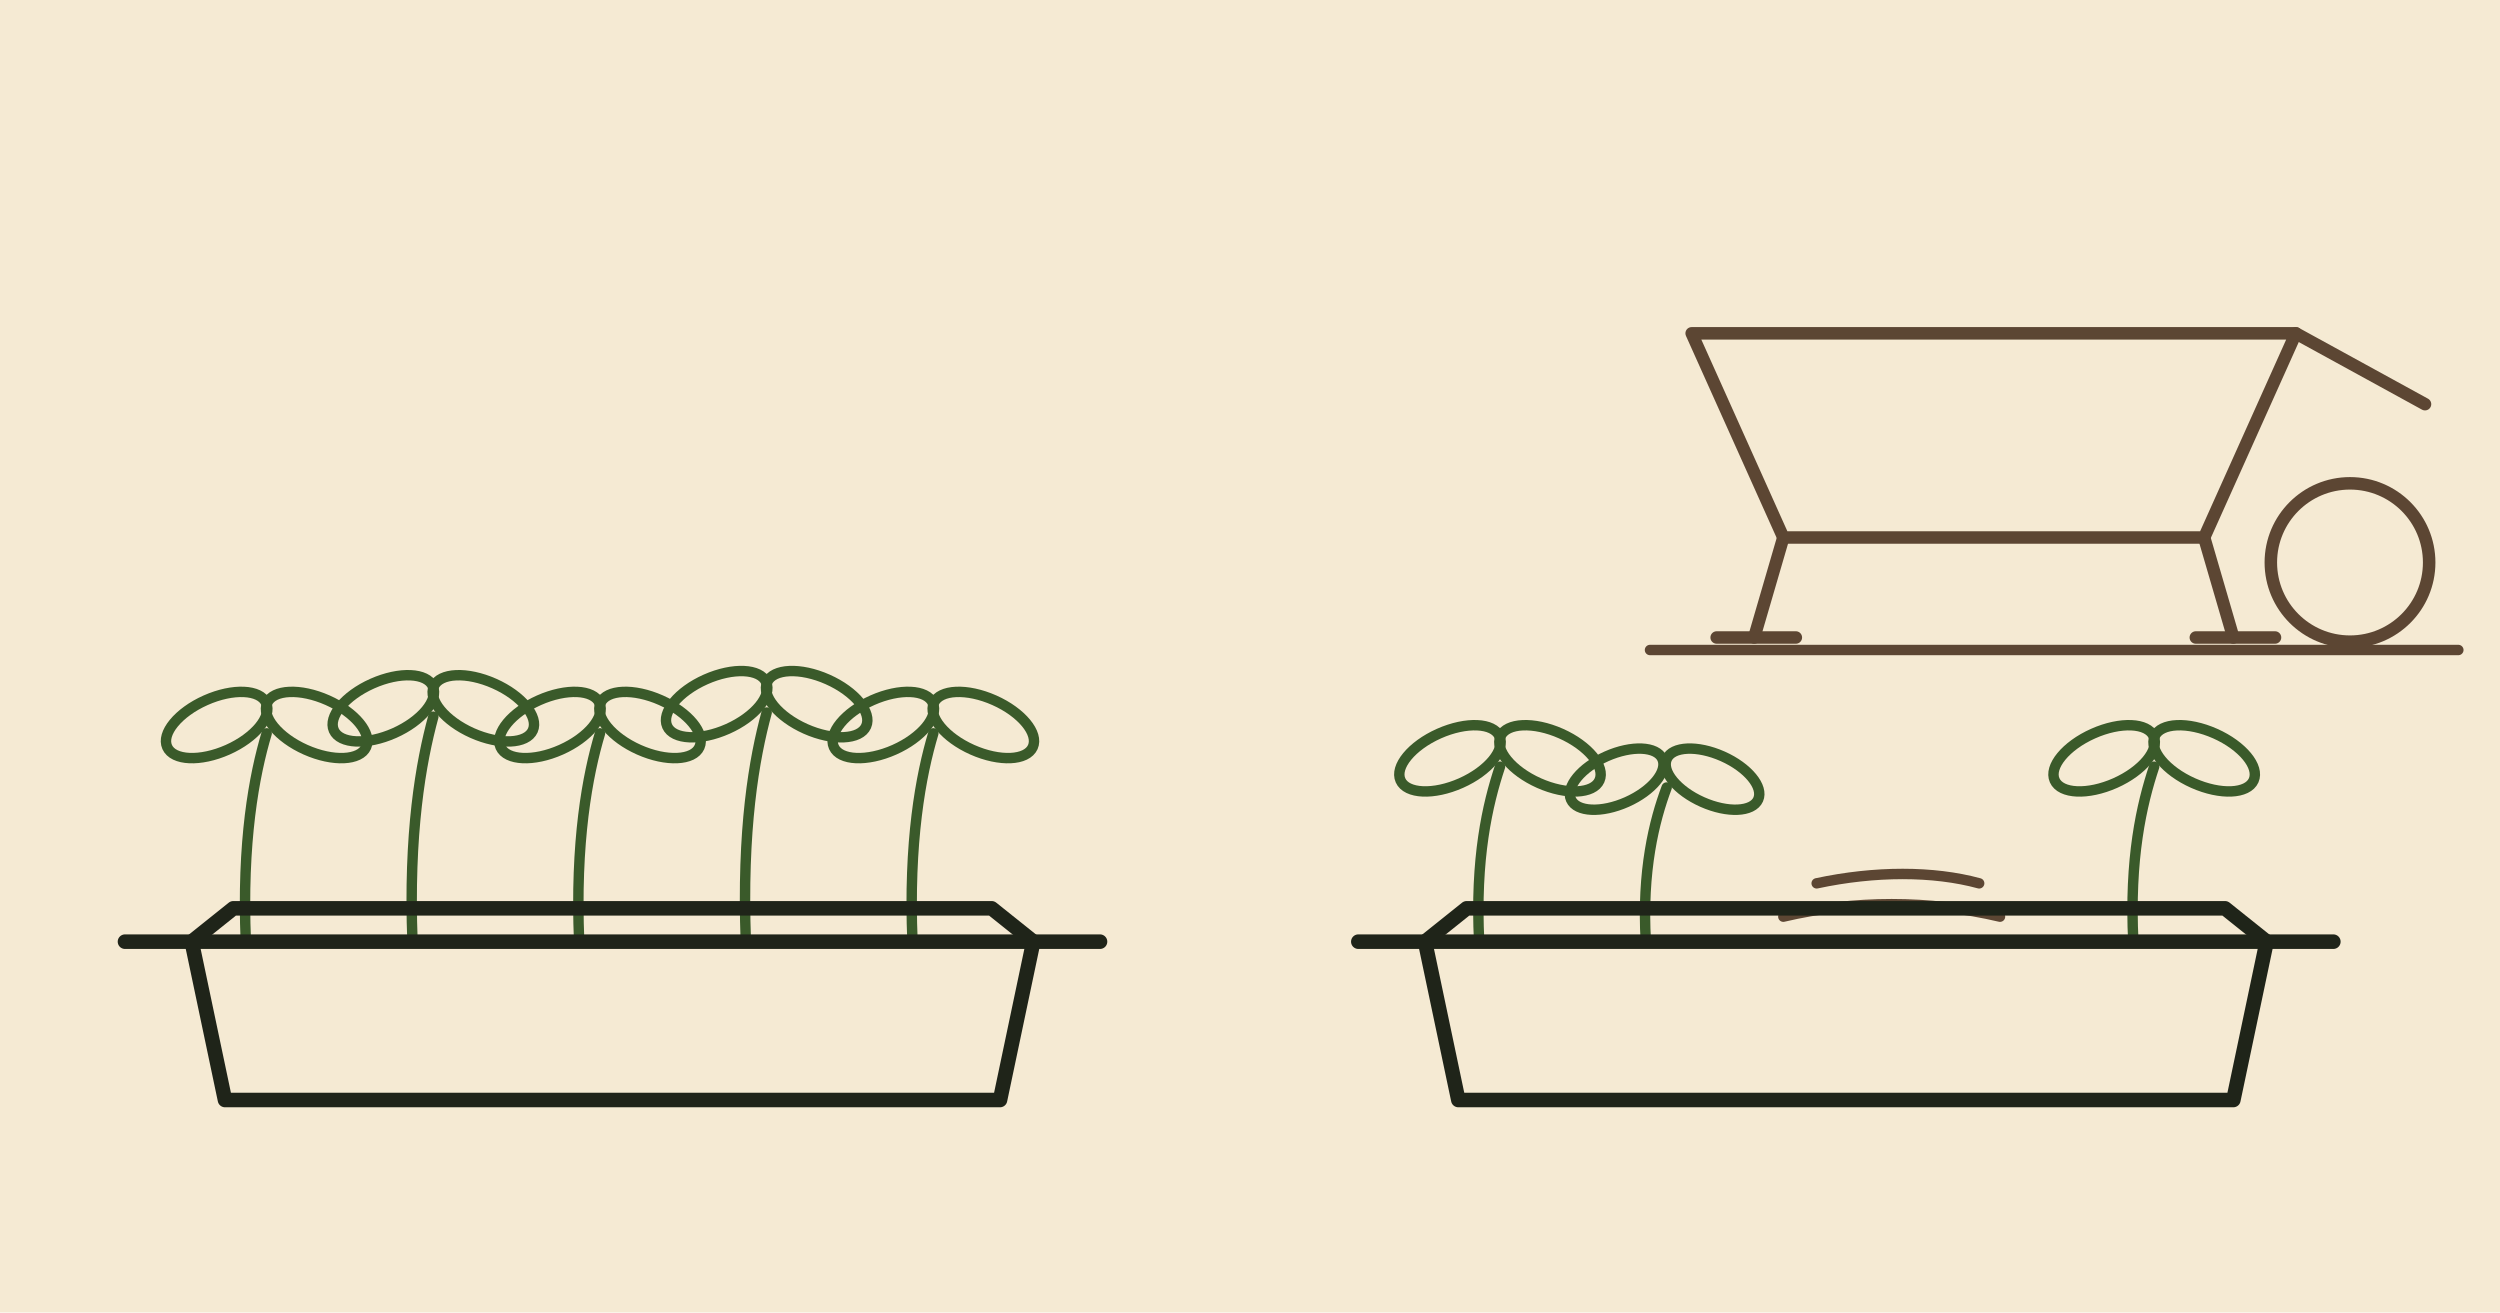
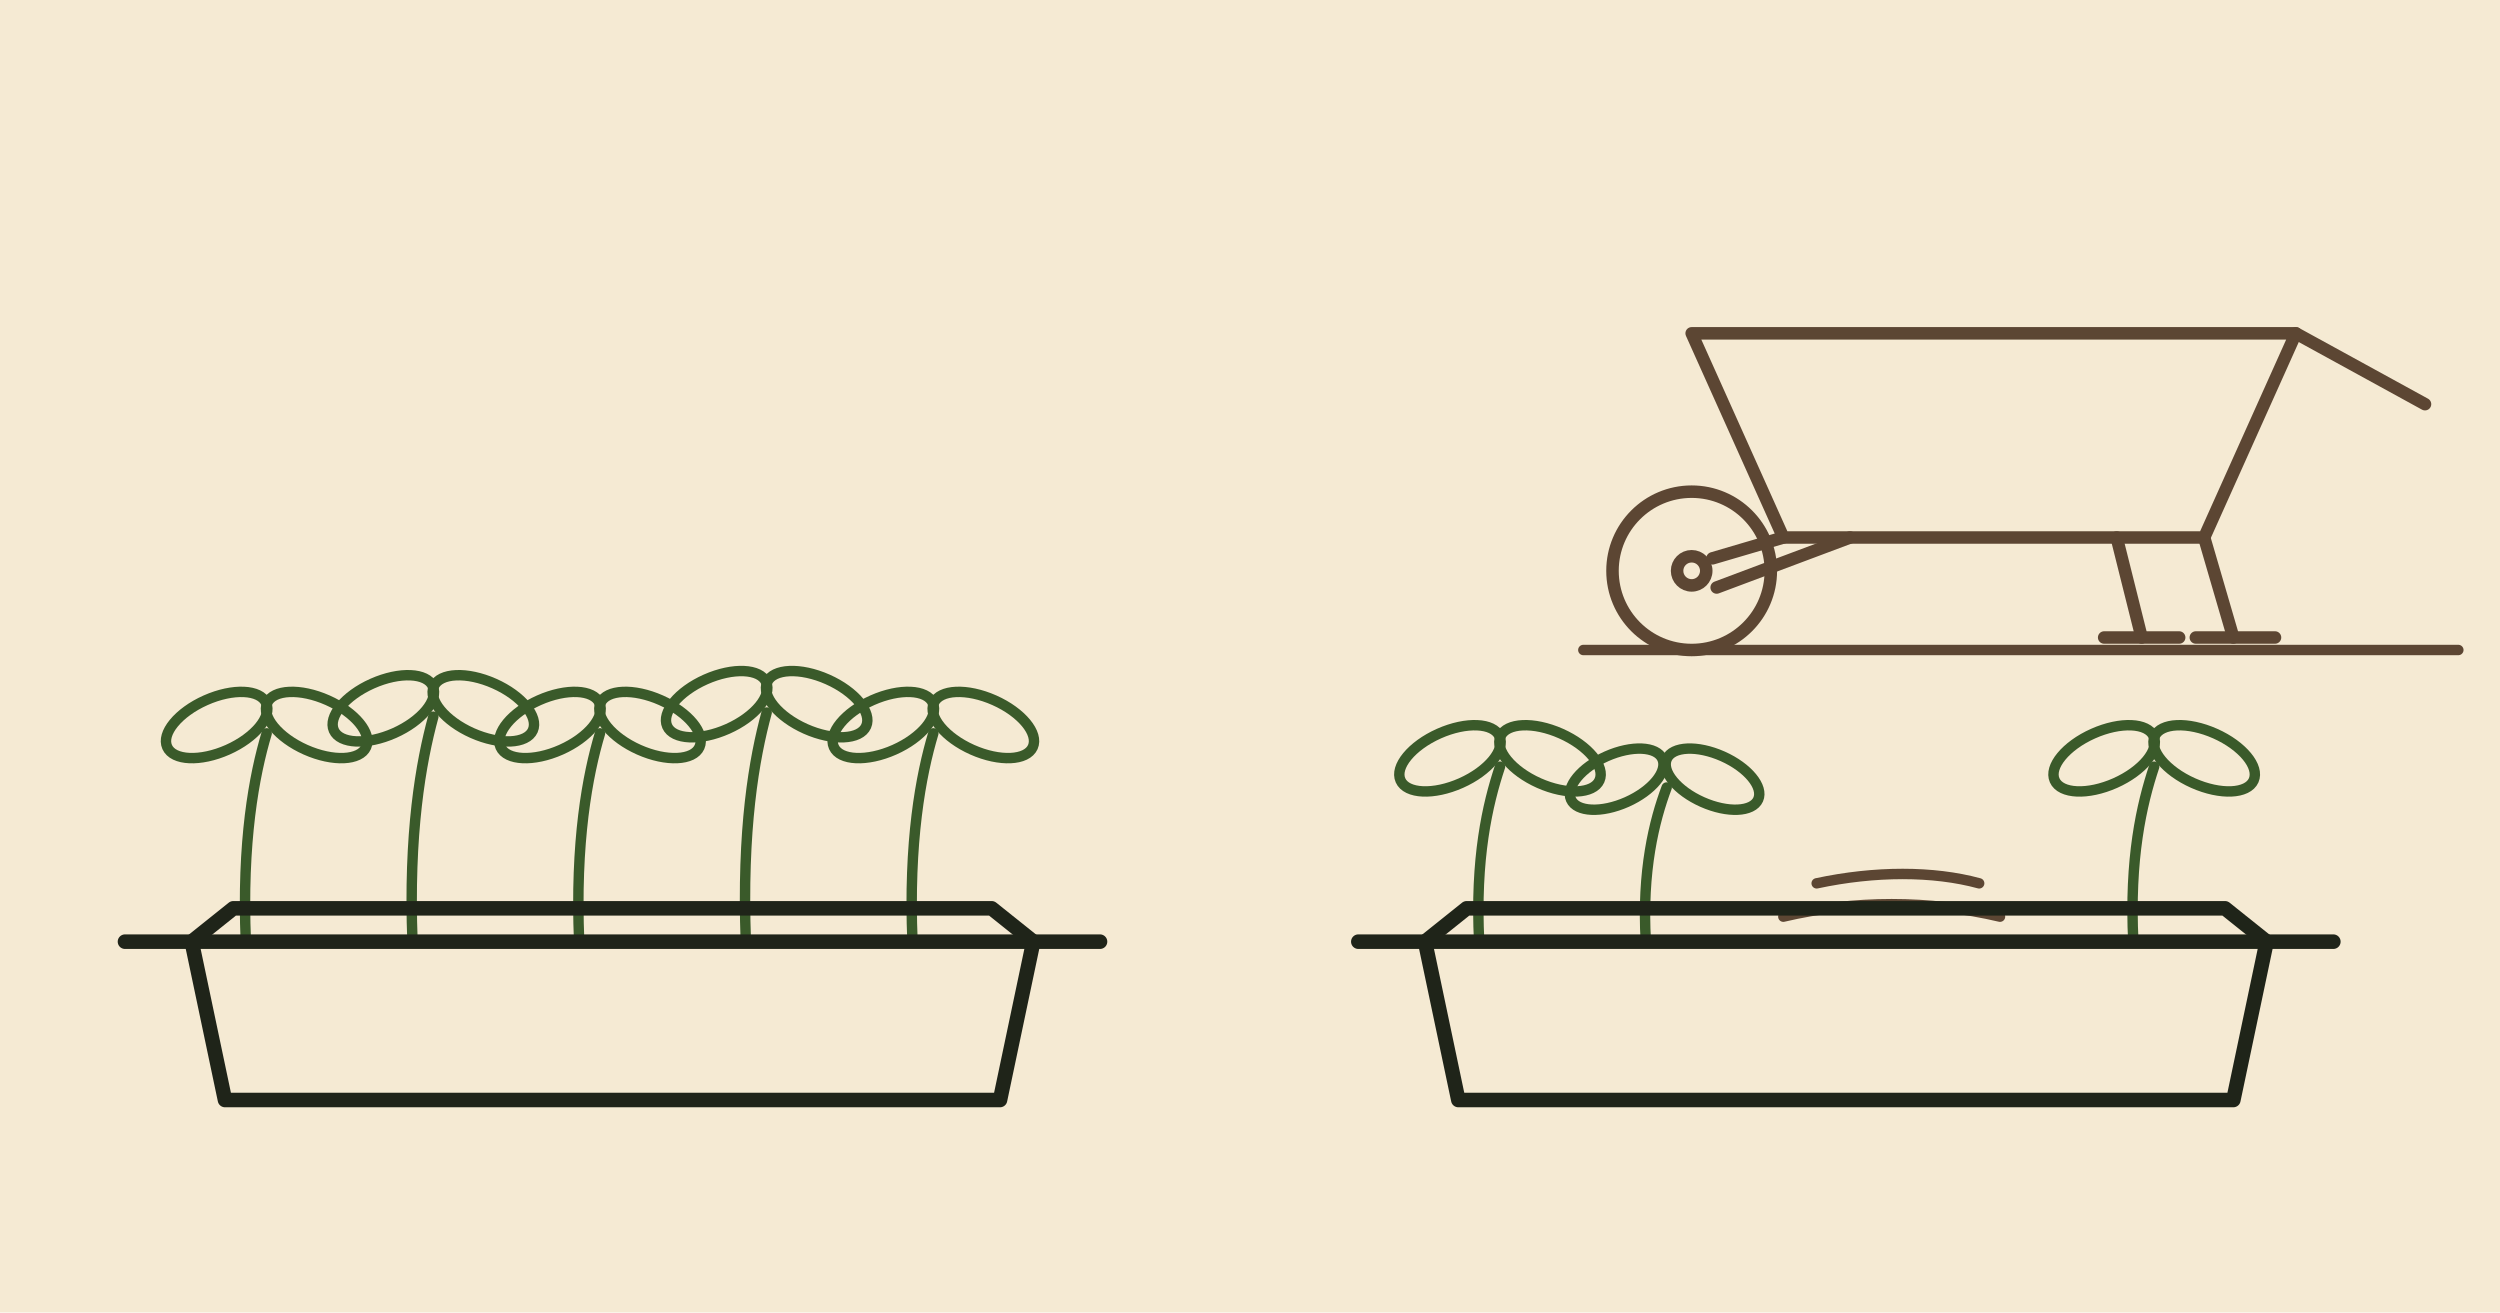
<svg xmlns="http://www.w3.org/2000/svg" viewBox="0 0 1200 630" role="img" aria-label="Line drawing of two growing trays side by side, one with an even stand of microgreens and one with bare gaps between thin patches, with a wheelbarrow standing behind them">
  <rect width="1200" height="630" fill="#f5ead3" />
  <g fill="none" stroke="#5c4633" stroke-width="6" stroke-linecap="round" stroke-linejoin="round">
    <path d="M812 160 H 1102 L 1058 258 H 856 Z" />
    <path d="M1102 160 L 1164 194" />
-     <path d="M856 258 L 842 306 M1058 258 L 1072 306" />
-     <path d="M824 306 H 862 M1054 306 H 1092" />
-     <circle cx="1128" cy="270" r="38" />
+     <path d="M1058 258 L 1072 306 M1016 258 L 1028 306" />
+     <path d="M1054 306 H 1092 M1010 306 H 1046" />
+     <path d="M856 258 L 822 268 M888 258 L 824 282" />
+     <circle cx="812" cy="274" r="38" />
+     <circle cx="812" cy="274" r="7" />
  </g>
-   <path d="M792 312 H 1180" fill="none" stroke="#5c4633" stroke-width="5" stroke-linecap="round" />
+   <path d="M760 312 H 1180" fill="none" stroke="#5c4633" stroke-width="5" stroke-linecap="round" />
  <g fill="none" stroke="#3a5a2a" stroke-width="5" stroke-linecap="round" stroke-linejoin="round">
    <path d="M118 452 C 116 404 122 372 128 352" />
    <ellipse cx="104" cy="348" rx="26" ry="13" transform="rotate(-24 104 348)" />
    <ellipse cx="152" cy="348" rx="26" ry="13" transform="rotate(24 152 348)" />
    <path d="M198 452 C 196 400 202 366 208 344" />
    <ellipse cx="184" cy="340" rx="26" ry="13" transform="rotate(-24 184 340)" />
    <ellipse cx="232" cy="340" rx="26" ry="13" transform="rotate(24 232 340)" />
    <path d="M278 452 C 276 404 282 372 288 352" />
    <ellipse cx="264" cy="348" rx="26" ry="13" transform="rotate(-24 264 348)" />
    <ellipse cx="312" cy="348" rx="26" ry="13" transform="rotate(24 312 348)" />
    <path d="M358 452 C 356 398 362 364 368 342" />
    <ellipse cx="344" cy="338" rx="26" ry="13" transform="rotate(-24 344 338)" />
    <ellipse cx="392" cy="338" rx="26" ry="13" transform="rotate(24 392 338)" />
    <path d="M438 452 C 436 404 442 372 448 352" />
    <ellipse cx="424" cy="348" rx="26" ry="13" transform="rotate(-24 424 348)" />
    <ellipse cx="472" cy="348" rx="26" ry="13" transform="rotate(24 472 348)" />
  </g>
  <g fill="none" stroke="#1f2419" stroke-width="7" stroke-linecap="round" stroke-linejoin="round">
    <path d="M60 452 H 528" />
    <path d="M92 452 L 108 528 H 480 L 496 452" />
    <path d="M92 452 L 112 436 H 476 L 496 452" />
  </g>
  <g fill="none" stroke="#3a5a2a" stroke-width="5" stroke-linecap="round" stroke-linejoin="round">
    <path d="M710 452 C 708 412 714 386 720 368" />
    <ellipse cx="696" cy="364" rx="26" ry="13" transform="rotate(-24 696 364)" />
    <ellipse cx="744" cy="364" rx="26" ry="13" transform="rotate(24 744 364)" />
    <path d="M790 452 C 788 418 794 394 800 378" />
    <ellipse cx="776" cy="374" rx="24" ry="12" transform="rotate(-24 776 374)" />
    <ellipse cx="822" cy="374" rx="24" ry="12" transform="rotate(24 822 374)" />
    <path d="M1024 452 C 1022 412 1028 386 1034 368" />
    <ellipse cx="1010" cy="364" rx="26" ry="13" transform="rotate(-24 1010 364)" />
    <ellipse cx="1058" cy="364" rx="26" ry="13" transform="rotate(24 1058 364)" />
  </g>
  <g fill="none" stroke="#5c4633" stroke-width="5" stroke-linecap="round">
    <path d="M856 440 C 890 432 926 432 960 440" />
    <path d="M872 424 C 900 418 928 418 950 424" />
  </g>
  <g fill="none" stroke="#1f2419" stroke-width="7" stroke-linecap="round" stroke-linejoin="round">
    <path d="M652 452 H 1120" />
    <path d="M684 452 L 700 528 H 1072 L 1088 452" />
    <path d="M684 452 L 704 436 H 1068 L 1088 452" />
  </g>
</svg>
